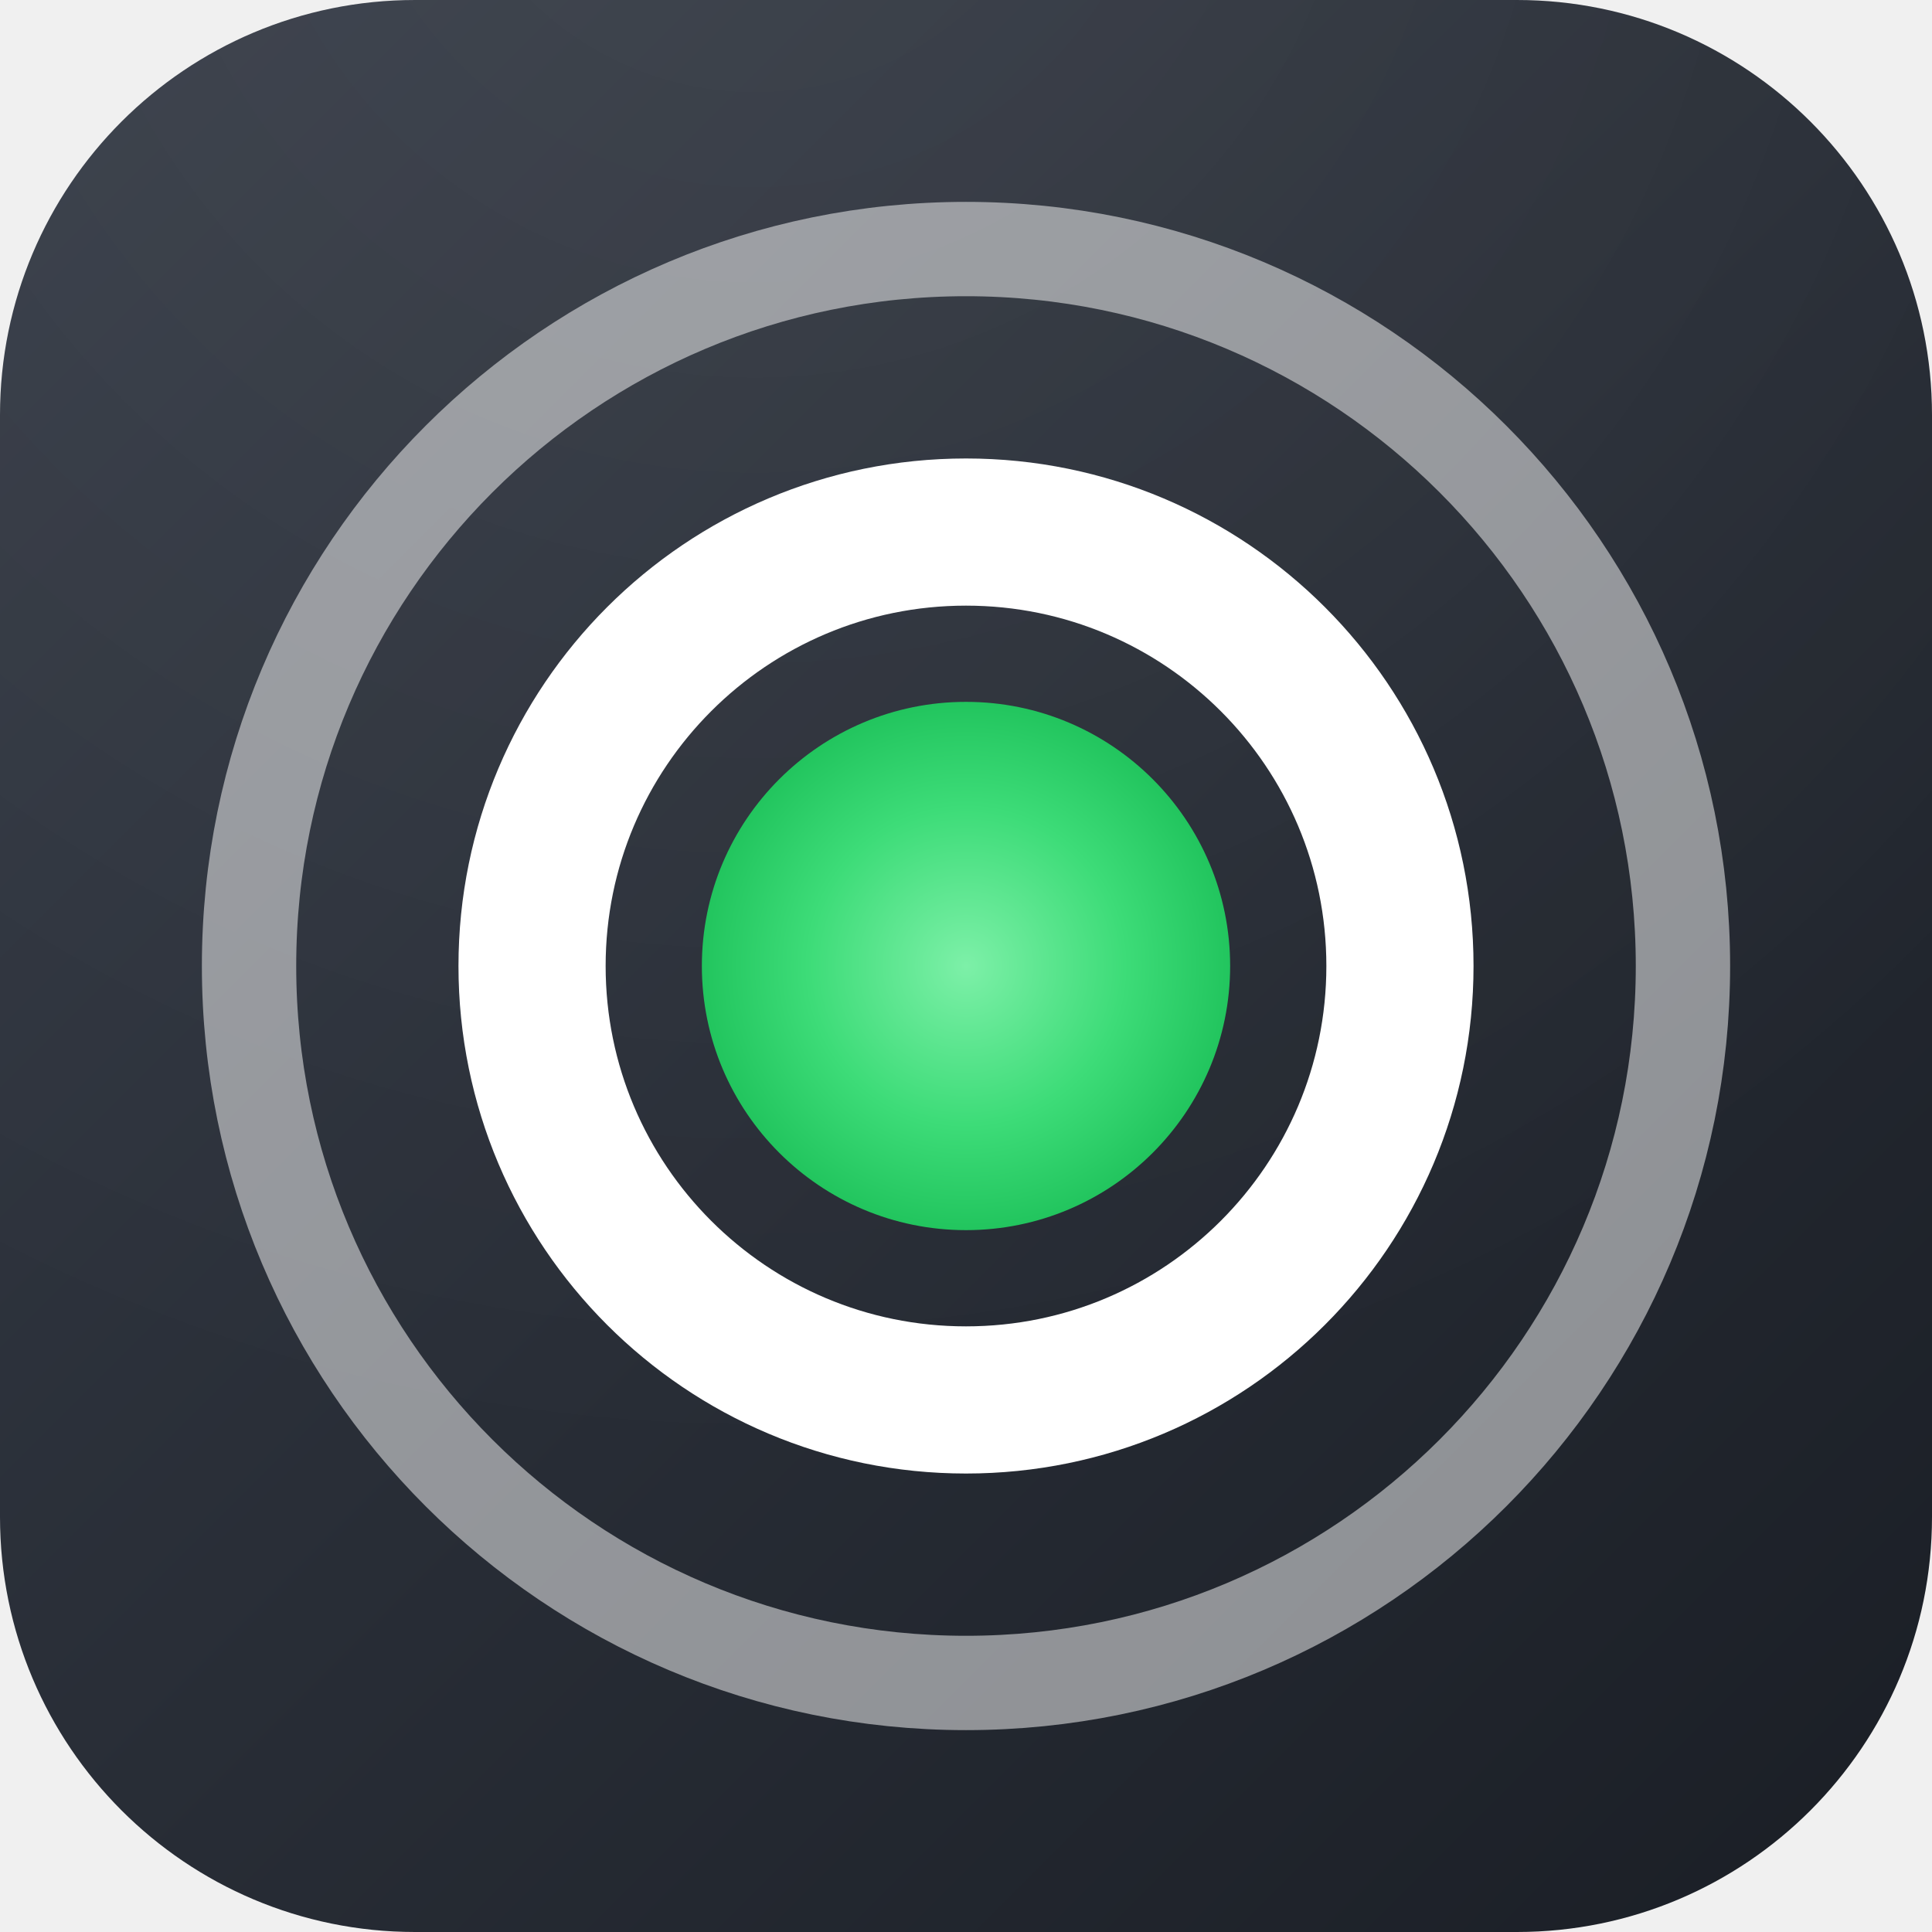
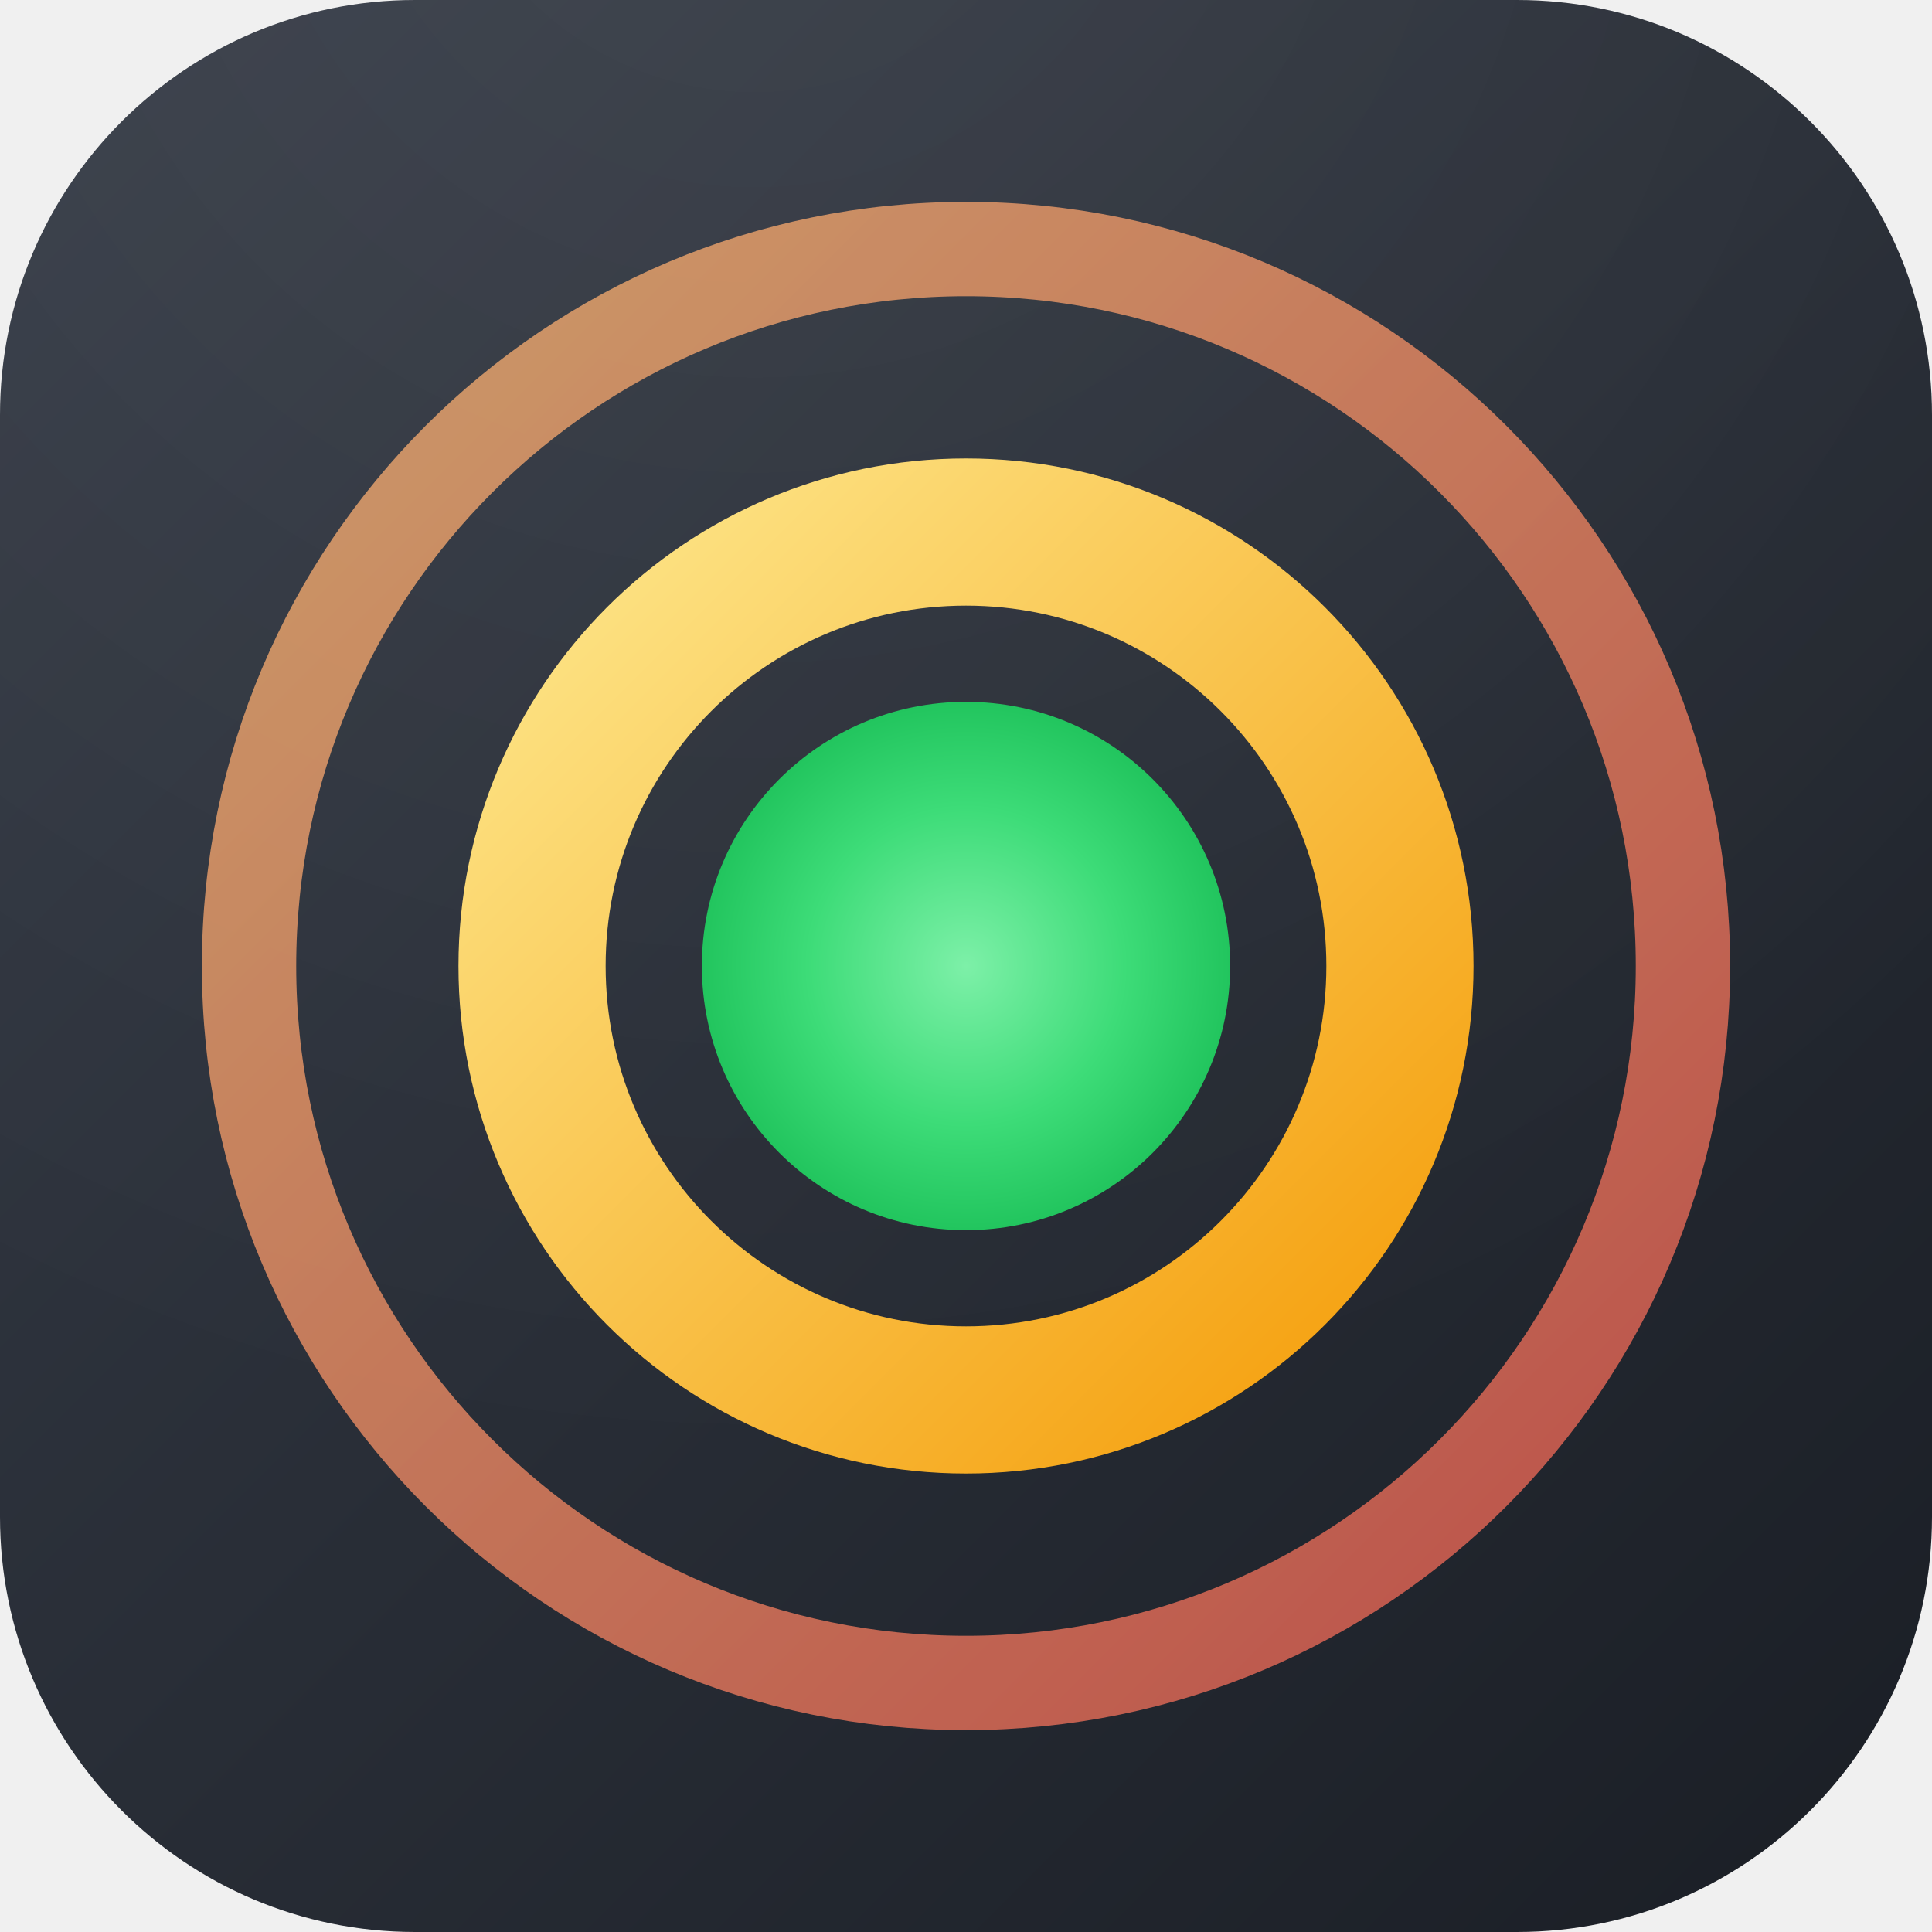
<svg xmlns="http://www.w3.org/2000/svg" viewBox="0 0 1024 1024">
  <defs>
    <linearGradient id="ft" x1="0" y1="0" x2="1" y2="1">
      <stop offset="0" stop-color="#363C47" />
      <stop offset="1" stop-color="#1A1E25" />
    </linearGradient>
    <radialGradient id="fd" cx=".5" cy=".5" r=".5">
      <stop offset="0" stop-color="#7DF0A8" />
      <stop offset=".6" stop-color="#3DDC78" />
      <stop offset="1" stop-color="#22C55E" />
    </radialGradient>
    <radialGradient id="fg" gradientUnits="userSpaceOnUse" cx="512" cy="512" r="192">
      <stop offset=".56" stop-color="#22C55E" stop-opacity=".62" />
      <stop offset=".78" stop-color="#22C55E" stop-opacity=".2" />
      <stop offset="1" stop-color="#22C55E" stop-opacity="0" />
    </radialGradient>
    <radialGradient id="fl" gradientUnits="userSpaceOnUse" cx="400" cy="-120" r="900">
      <stop offset="0" stop-color="#FFFFFF" stop-opacity=".07" />
      <stop offset="1" stop-color="#FFFFFF" stop-opacity="0" />
    </radialGradient>
    <clipPath id="fc">
      <rect width="1024" height="1024" rx="220" />
    </clipPath>
  </defs>
  <g clip-path="url(#fc)">
    <rect width="1024" height="1024" fill="url(#ft)" />
    <rect width="1024" height="1024" fill="url(#fl)" />
-     <circle cx="512" cy="512" r="230" fill="none" stroke="#FFFFFF" stroke-width="78" opacity="1.0" />
-     <circle cx="512" cy="512" r="380" fill="none" stroke="#FFFFFF" stroke-width="50" opacity="0.5" />
+     <linearGradient id="fr0" x1="0" y1="0" x2="1" y2="1">
+       <stop offset="0" stop-color="#FDE68A" />
+       <stop offset="1" stop-color="#F59E0B" />
+     </linearGradient>
+     <circle cx="512" cy="512" r="230" fill="none" stroke="url(#fr0)" stroke-width="78" opacity="1.0" />
+     <linearGradient id="fr1" x1="0" y1="0" x2="1" y2="1">
+       <stop offset="0" stop-color="#FDBA74" />
+       <stop offset="1" stop-color="#F15F54" />
+     </linearGradient>
+     <circle cx="512" cy="512" r="380" fill="none" stroke="url(#fr1)" stroke-width="50" opacity="0.75" />
    <circle cx="512" cy="512" r="140" fill="url(#fd)" />
  </g>
</svg>
